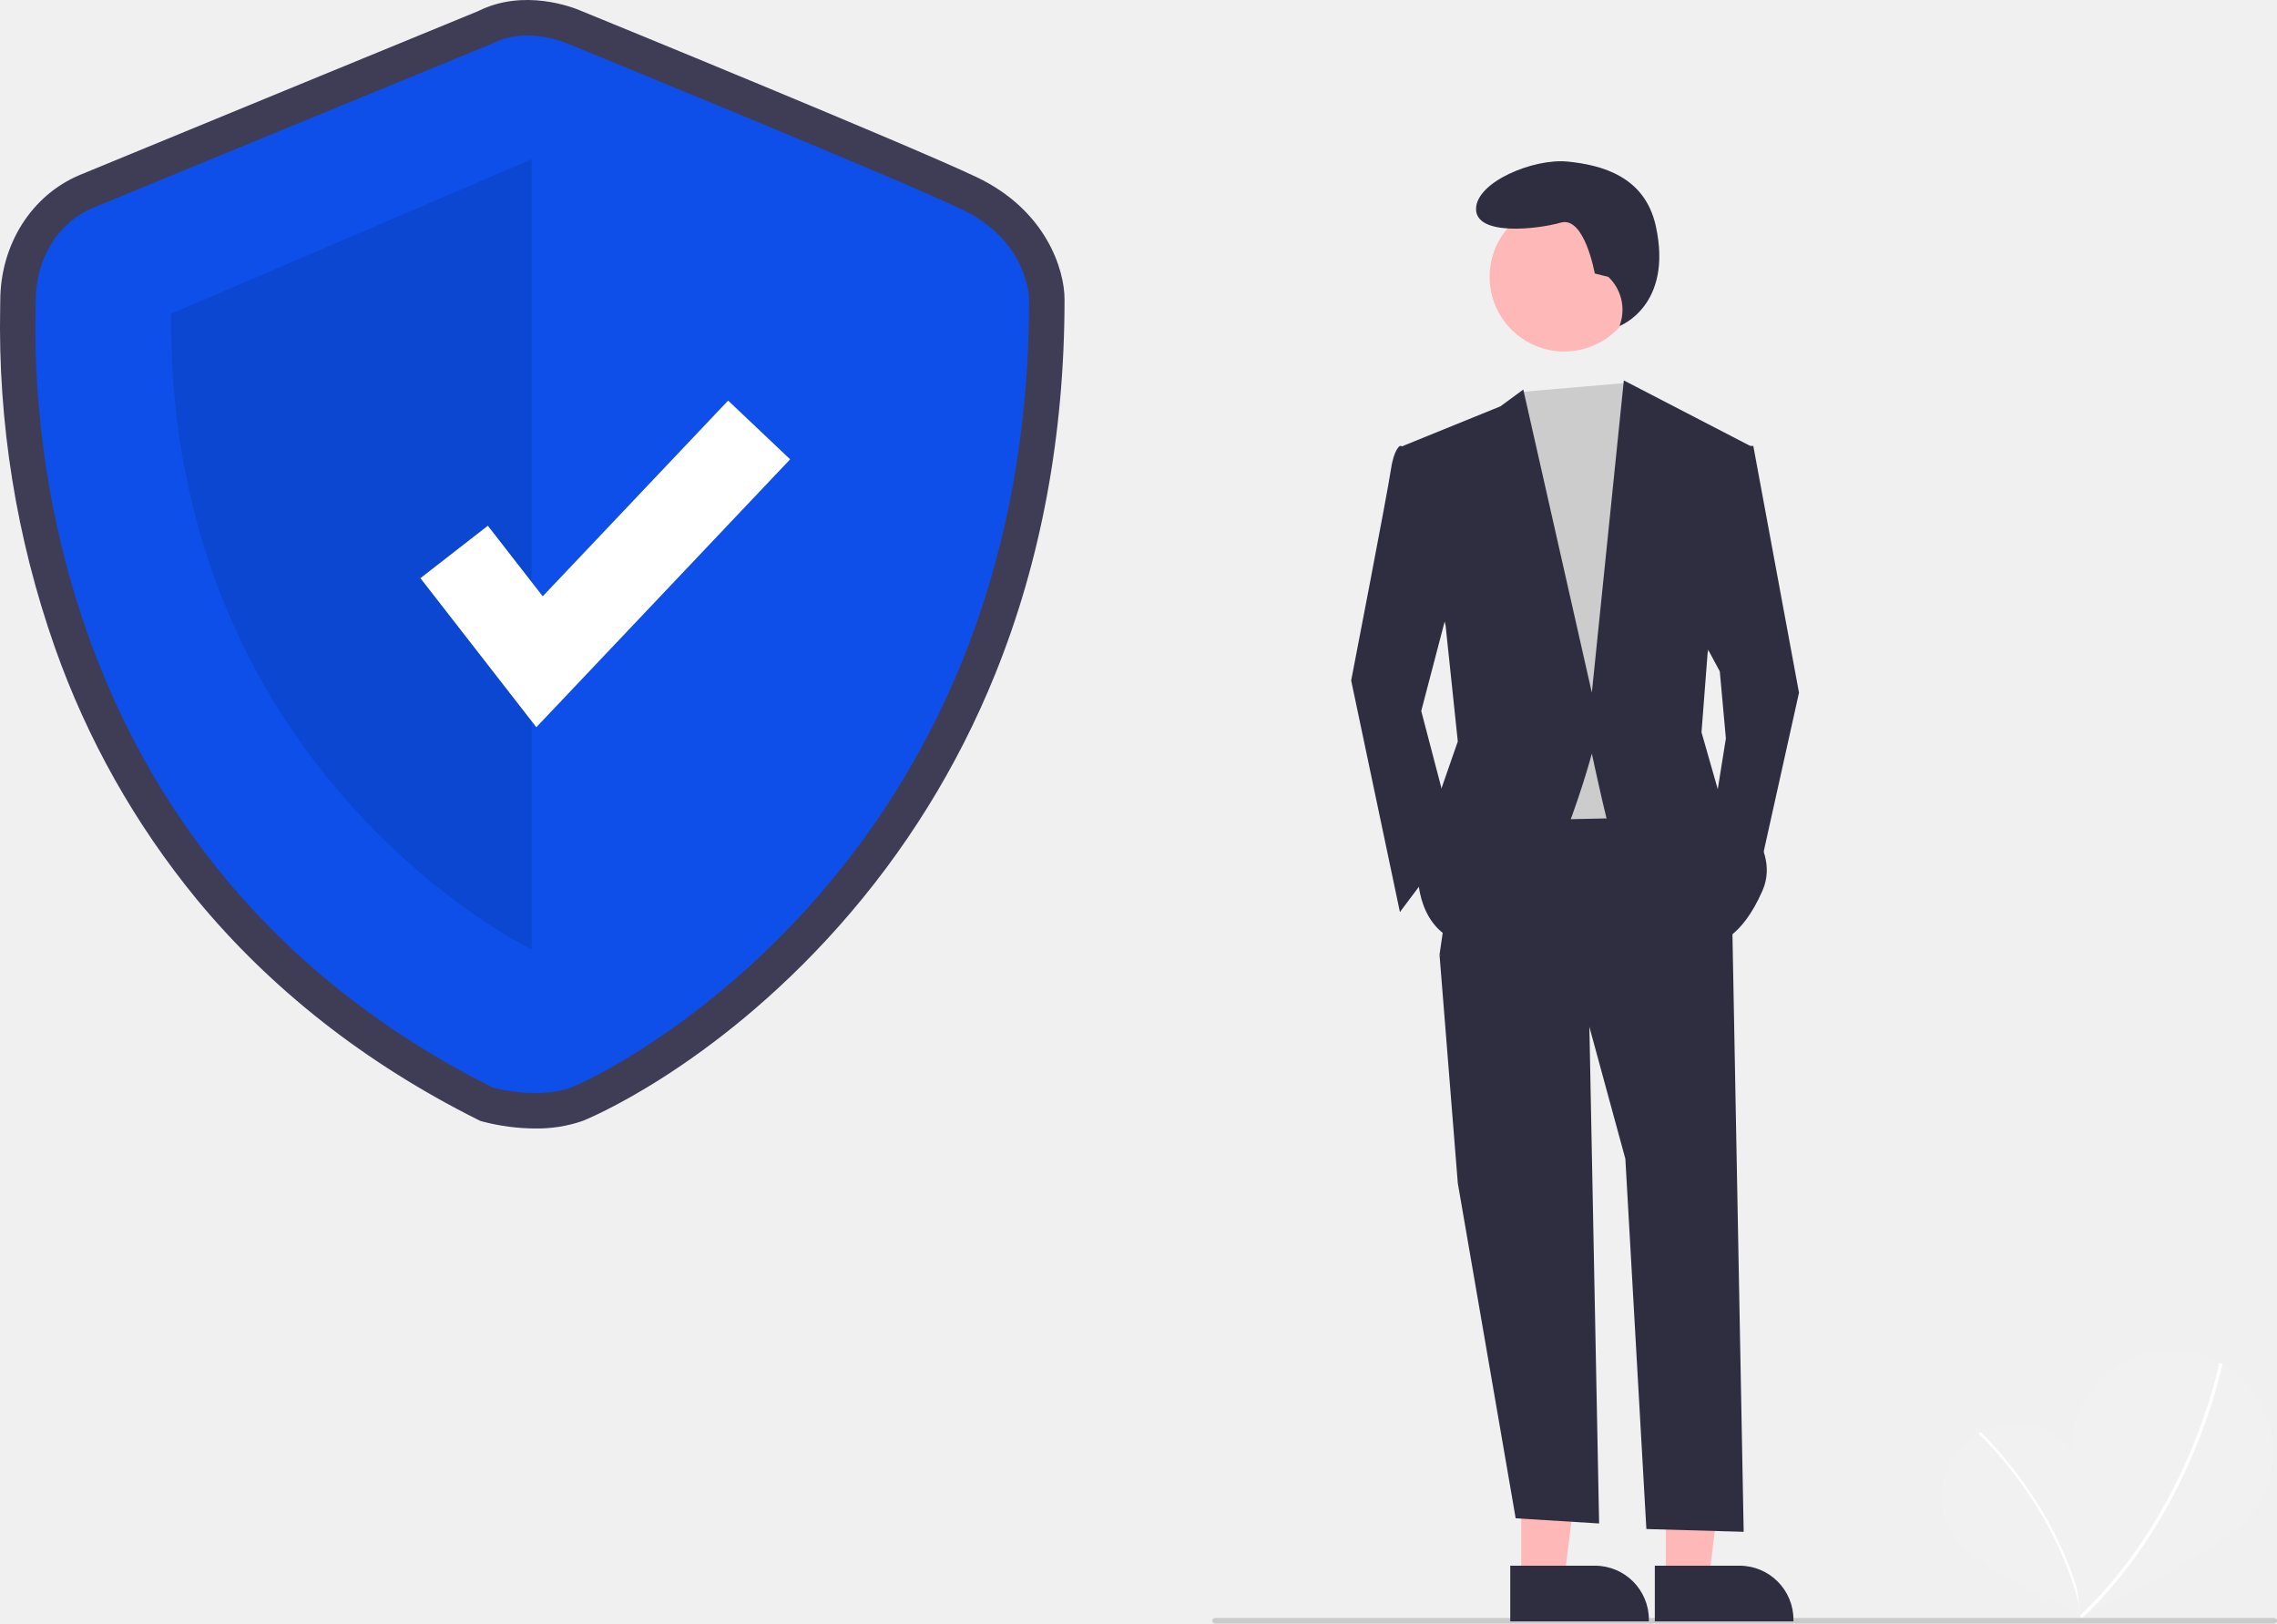
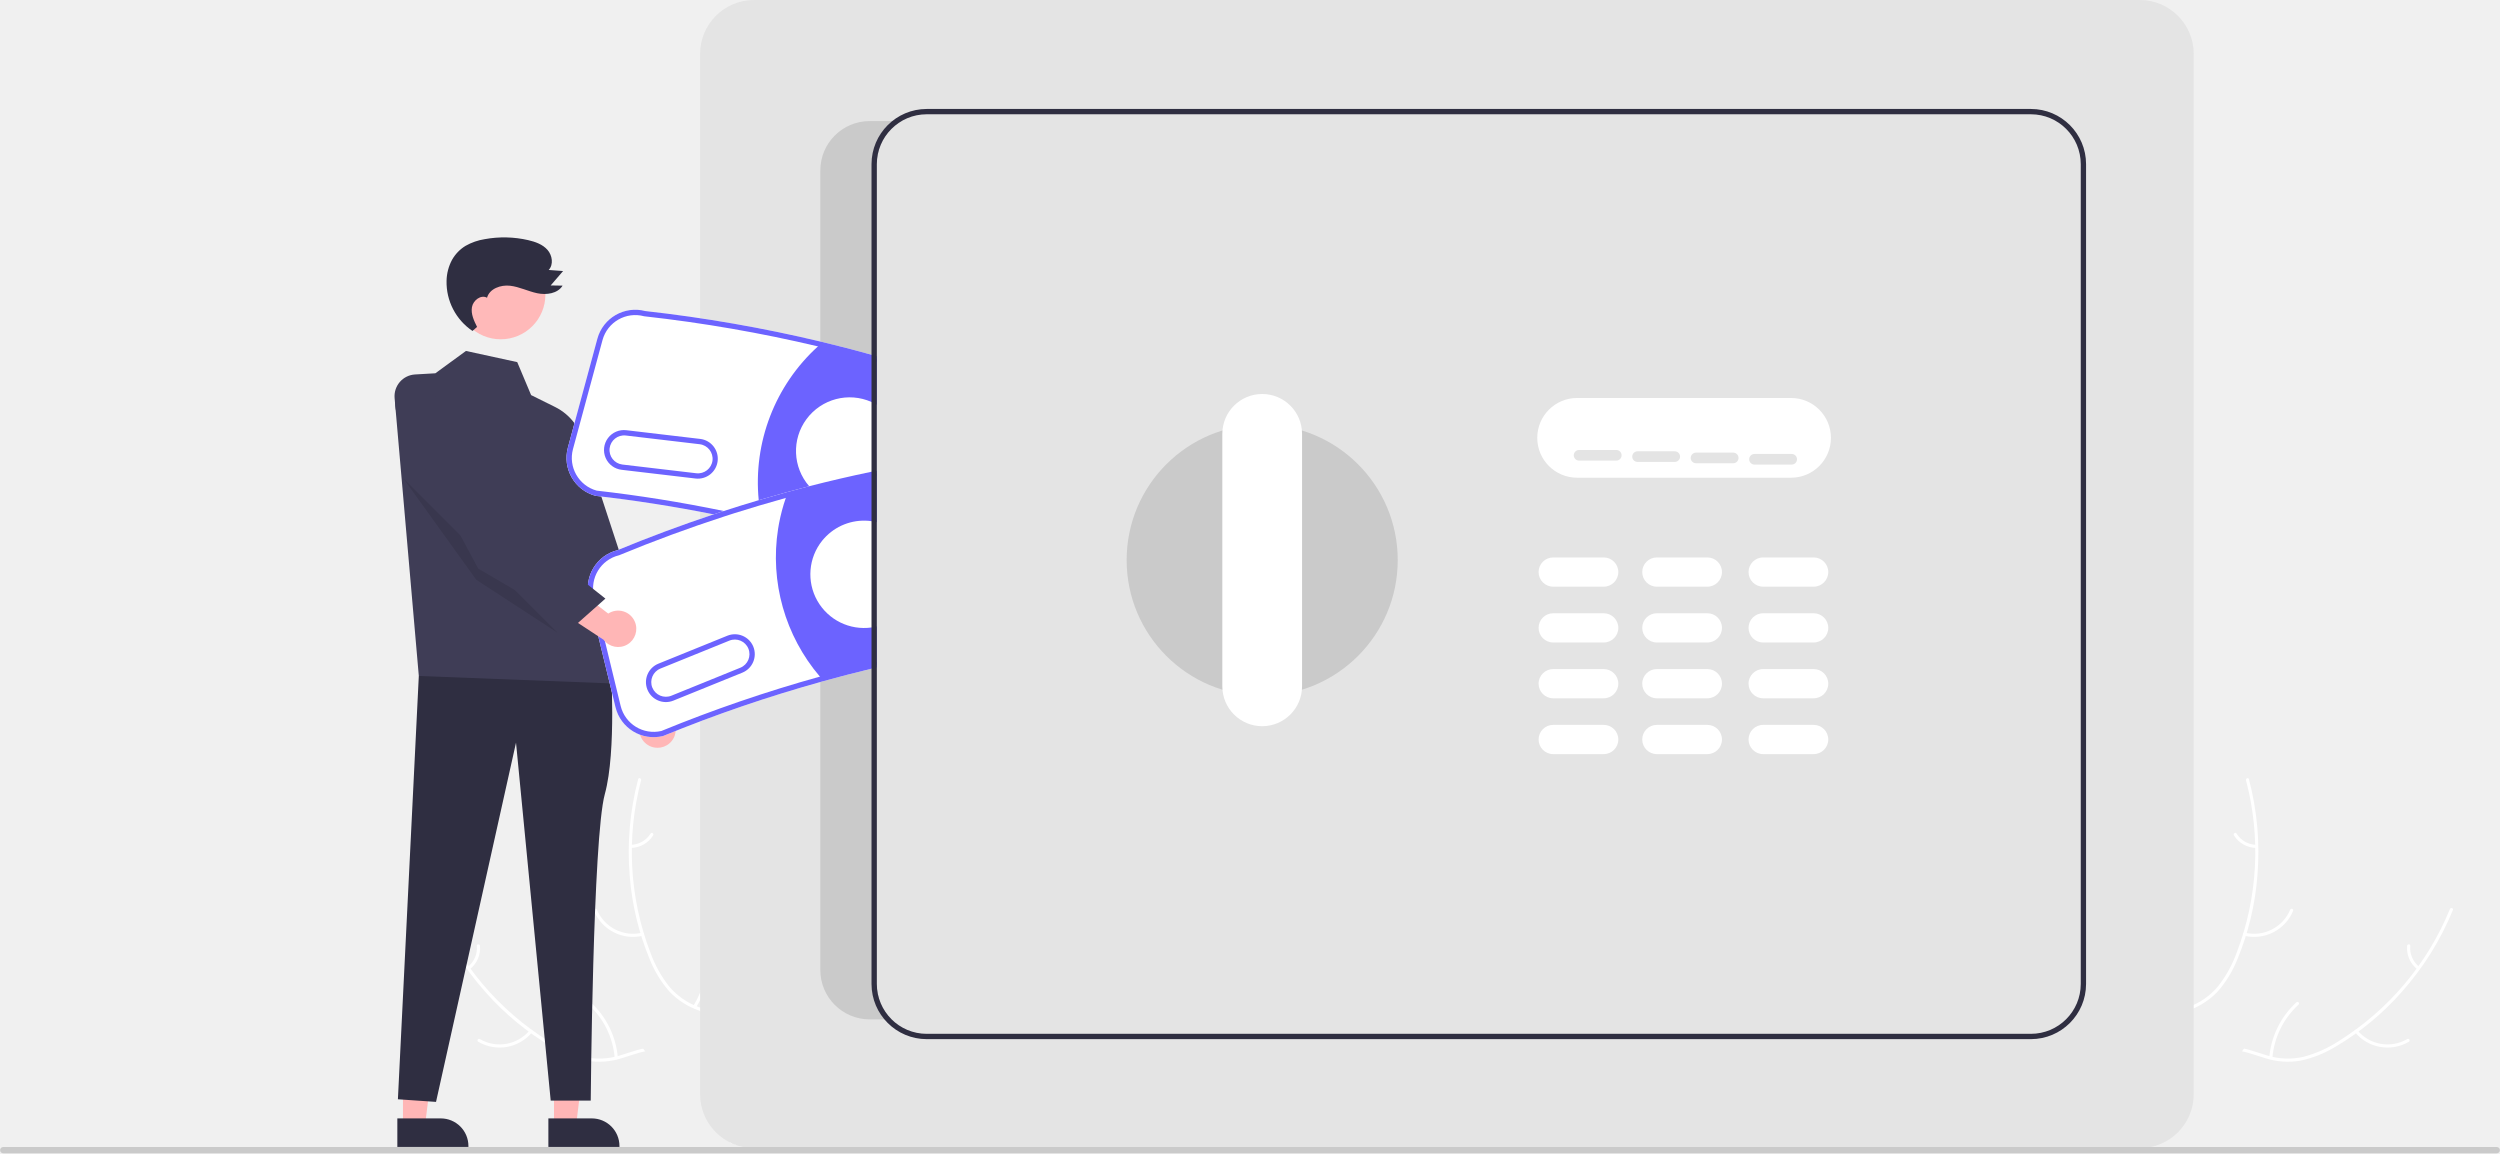
- <svg xmlns="http://www.w3.org/2000/svg" data-name="Layer 1" width="819.07" height="584" viewBox="0 0 819.07 584">
-   <path d="M938.366,683.359c7.184,12.698,1.092,55.585,1.092,55.585s-39.891-16.886-47.073-29.578a26.413,26.413,0,0,1,45.981-26.007Z" transform="translate(-190.4648 -158)" fill="#f1f1f1" />
-   <path d="M940.037,738.889l-.847.179c-8.162-38.778-36.666-65.075-36.952-65.336l.583-.641C903.109,673.354,931.815,699.83,940.037,738.889Z" transform="translate(-190.4648 -158)" fill="#fff" />
-   <path d="M1003.638,697.818c-9.748,17.683-64.706,41.638-64.706,41.638s-9.061-59.263.682-76.941a36.556,36.556,0,1,1,64.025,35.302Z" transform="translate(-190.4648 -158)" fill="#f1f1f1" />
-   <path d="M939.416,740.098l-.826-.869c39.769-37.769,50.064-90.445,50.164-90.973l1.178.222C989.833,649.009,979.475,702.055,939.416,740.098Z" transform="translate(-190.4648 -158)" fill="#fff" />
-   <path d="M383.03,563.919a75.19,75.19,0,0,1-18.64-2.411l-1.2-.332-1.113-.558c-40.242-20.177-74.192-46.827-100.907-79.211a299.865,299.865,0,0,1-50.949-90.47,348.21,348.21,0,0,1-19.691-122.665c.017-.876.031-1.553.031-2.019,0-20.289,11.262-38.091,28.691-45.354,13.339-5.558,134.455-55.305,143.206-58.9,16.48-8.258,34.062-1.365,36.876-.16,6.311,2.58,118.275,48.375,142.471,59.896,24.936,11.874,31.589,33.206,31.589,43.938,0,48.588-8.415,93.998-25.011,134.967a312.517,312.517,0,0,1-56.162,90.511c-45.847,51.594-91.706,69.884-92.148,70.045A50.11,50.11,0,0,1,383.03,563.919Zm-10.785-26.714c3.976.891,13.129,2.228,19.096.052,7.579-2.764,45.962-22.668,81.83-63.032,49.557-55.769,74.702-125.875,74.739-208.372-.089-1.671-1.275-13.592-17.062-21.109C507.123,233.447,390.746,185.86,389.573,185.381l-.322-.136c-2.439-1.022-10.201-3.175-15.551-.371l-1.071.499c-1.297.533-129.863,53.338-143.575,59.051-9.592,3.997-13.009,13.897-13.009,21.83,0,.58-.015,1.423-.036,2.513C214.914,325.214,227.976,464.113,372.246,537.205Z" transform="translate(-190.4648 -158)" fill="#3f3d56" />
-   <path d="M367.789,173.586S238.054,226.87,224.154,232.662s-20.85,19.692-20.85,33.592S192.879,461.532,367.789,549.228c0,0,15.875,4.392,27.919,0s164.945-78.526,164.945-283.553c0,0,0-20.85-24.325-32.434s-141.934-59.655-141.934-59.655S379.951,167.215,367.789,173.586Z" transform="translate(-190.4648 -158)" fill="#0d4fe8" />
-   <path d="M381.689,215.286V499.537S250.796,436.53,251.954,270.887Z" transform="translate(-190.4648 -158)" opacity="0.1" />
-   <polygon points="192.931 261.581 151.235 207.969 175.483 189.11 195.226 214.494 261.921 144.088 284.224 165.219 192.931 261.581" fill="#fff" />
-   <path d="M1008.535,742h-381a1,1,0,0,1,0-2h381a1,1,0,0,1,0,2Z" transform="translate(-190.4648 -158)" fill="#cacaca" />
-   <polygon points="547.206 568.237 562.671 568.236 570.029 508.583 547.203 508.584 547.206 568.237" fill="#ffb8b8" />
-   <path d="M733.725,721.188l30.458-.001h.001a19.411,19.411,0,0,1,19.41,19.41v.631l-49.868.002Z" transform="translate(-190.4648 -158)" fill="#2f2e41" />
-   <polygon points="599.206 568.237 614.671 568.236 622.029 508.583 599.203 508.584 599.206 568.237" fill="#ffb8b8" />
-   <path d="M785.725,721.188l30.458-.001h.001a19.411,19.411,0,0,1,19.41,19.41v.631l-49.868.002Z" transform="translate(-190.4648 -158)" fill="#2f2e41" />
-   <polygon points="571.514 358.75 575.224 548 545.213 546.139 524.393 425.597 517.817 343.408 571.514 358.75" fill="#2f2e41" />
-   <path d="M813.483,484.971,817.689,709l-35-1-7.56-133.17-13.15-48.217-53.696-25.204,8.767-60.271,78.9-1.096Z" transform="translate(-190.4648 -158)" fill="#2f2e41" />
-   <circle cx="562.676" cy="99.594" r="26.838" fill="#ffb8b8" />
-   <polygon points="584.936 137.738 589.047 143.966 600.006 174.649 591.239 294.095 539.734 295.192 533.16 158.211 546.933 140.995 584.936 137.738" fill="#ccc" />
-   <path d="M702.803,319.499l-8.767-1.096s-2.192,1.096-3.288,8.767-14.246,75.613-14.246,75.613l17.533,83.284,19.725-26.3-12.054-46.025,12.054-46.025Z" transform="translate(-190.4648 -158)" fill="#2f2e41" />
-   <polygon points="624.114 160.404 630.689 160.404 647.127 249.166 631.785 318.204 616.443 293 620.826 265.604 618.635 241.496 610.964 227.249 624.114 160.404" fill="#2f2e41" />
-   <path d="M768.999,257.594l-4.88-1.22s-3.66-20.739-12.199-18.299-30.498,4.88-30.498-4.88,20.739-18.299,32.938-17.079,27.779,5.267,31.718,23.178c6.314,28.713-13.026,35.965-13.026,35.965l.322-1.045a16.282,16.282,0,0,0-4.374-16.621Z" transform="translate(-190.4648 -158)" fill="#2f2e41" />
-   <path d="M695.132,318.403l35.067-14.246,8.219-6.027,24.656,109.036,11.506-112.324,45.477,23.561L804.716,392.92l-2.192,28.492,6.575,23.013s23.013,16.438,15.342,33.971-16.438,18.629-16.438,18.629-37.259-35.067-39.45-43.834-5.479-24.108-5.479-24.108-18.629,70.134-40.546,69.038-21.917-24.108-21.917-24.108l5.479-24.108,8.767-25.204-4.383-41.642Z" transform="translate(-190.4648 -158)" fill="#2f2e41" />
+ <svg xmlns="http://www.w3.org/2000/svg" data-name="Layer 1" width="940.675" height="433.962" viewBox="0 0 940.675 433.962">
+   <path d="M329.153,642.833c-22.523-14.678-38.899-41.062-35.548-67.736a123.863,123.863,0,0,0,76.435,37.278c11.219,1.123,23.814,1.203,31.781,9.181,4.957,4.964,7.064,12.219,7.172,19.234.108,7.015-1.577,13.919-3.252,20.732l.412,1.702C379.287,662.231,351.676,657.511,329.153,642.833Z" transform="translate(-129.6623 -233.0189)" fill="#f0f0f0" />
+   <path d="M294.169,575.092a105.87,105.87,0,0,0,42.013,49.777,45.591,45.591,0,0,0,13.057,5.792,26.149,26.149,0,0,0,13.752-.528c4.18-1.223,8.313-2.957,12.718-3.142a16.011,16.011,0,0,1,12.09,5.027c3.962,3.993,6.252,9.171,8.316,14.312,2.292,5.709,4.582,11.675,9.25,15.903.566.512-.262,1.36-.827.848-8.121-7.357-9.015-19.159-15.398-27.694-2.979-3.982-7.175-7.091-12.306-7.223-4.487-.115-8.751,1.67-12.972,2.945a27.903,27.903,0,0,1-13.427,1.017,42.148,42.148,0,0,1-13.232-5.269,102.713,102.713,0,0,1-24.765-20.427A107.747,107.747,0,0,1,293.027,575.407c-.288-.704.857-1.014,1.142-.315Z" transform="translate(-129.6623 -233.0189)" fill="#fff" />
+   <path d="M329.878,621.438a15.884,15.884,0,0,1-20.255,3.572c-.657-.387-.085-1.426.572-1.038a14.708,14.708,0,0,0,18.835-3.361c.484-.589,1.329.241.848.827Z" transform="translate(-129.6623 -233.0189)" fill="#fff" />
+   <path d="M360.954,631.032a30.615,30.615,0,0,0-9.853-20.018c-.564-.514.264-1.362.827-.848a31.844,31.844,0,0,1,10.211,20.851c.062.761-1.123.772-1.185.015Z" transform="translate(-129.6623 -233.0189)" fill="#fff" />
+   <path d="M305.737,596.777a8.991,8.991,0,0,0,3.347-7.848c-.072-.76,1.113-.77,1.185-.015a10.075,10.075,0,0,1-3.683,8.69.612.612,0,0,1-.838.011.595.595,0,0,1-.011-.838Z" transform="translate(-129.6623 -233.0189)" fill="#fff" />
+   <path d="M370.433,526.285c.058.473.117.947.184,1.425a118.406,118.406,0,0,0,3.986,18.789c.134.477.278.959.425,1.432a124.827,124.827,0,0,0,21.468,40.635,121.223,121.223,0,0,0,12.53,13.5c6.233,5.766,13.45,11.523,17.3,18.798a20.798,20.798,0,0,1,1.087,2.333l-19.216,39.393c-.089.068-.168.14-.257.208l-.695,1.608c-.248-.199-.501-.411-.748-.61-.144-.115-.284-.239-.428-.353-.095-.079-.189-.159-.279-.225-.032-.026-.063-.053-.086-.075-.09-.066-.167-.137-.248-.199q-2.124-1.77-4.23-3.576c-.009-.004-.009-.004-.014-.018-10.676-9.203-20.678-19.377-28.817-30.746-.245-.342-.499-.688-.735-1.048a115.673,115.673,0,0,1-9.609-16.248,102.262,102.262,0,0,1-4.016-9.536,85.037,85.037,0,0,1-4.997-26.114c-.568-17.768,4.553-35.519,16.475-48.396C369.818,526.931,370.119,526.61,370.433,526.285Z" transform="translate(-129.6623 -233.0189)" fill="#f0f0f0" />
+   <path d="M370.89,526.618a105.87,105.87,0,0,0,3.576,65.039,45.591,45.591,0,0,0,6.938,12.486,26.149,26.149,0,0,0,11.298,7.858c4.073,1.54,8.418,2.644,12.046,5.148a16.011,16.011,0,0,1,6.627,11.293c.759,5.573-.529,11.087-1.977,16.435-1.607,5.938-3.371,12.08-2.189,18.267.143.75-1.028.928-1.171.179-2.055-10.763,4.337-20.725,4.379-31.383.019-4.973-1.46-9.982-5.477-13.176-3.513-2.793-7.993-3.935-12.13-5.459a27.903,27.903,0,0,1-11.333-7.272A42.148,42.148,0,0,1,374.083,593.86a102.712,102.712,0,0,1-7.475-31.22,107.747,107.747,0,0,1,3.18-36.459c.194-.735,1.295-.294,1.102.436Z" transform="translate(-129.6623 -233.0189)" fill="#fff" />
+   <path d="M371.497,585.122a15.884,15.884,0,0,1-18.323-9.343c-.291-.705.79-1.19,1.082-.484a14.708,14.708,0,0,0,17.062,8.656c.741-.179.916.993.179,1.171Z" transform="translate(-129.6623 -233.0189)" fill="#fff" />
+   <path d="M390.534,611.492a30.615,30.615,0,0,0,4.185-21.915c-.14-.75,1.031-.928,1.171-.179a31.844,31.844,0,0,1-4.401,22.796c-.409.645-1.361-.059-.955-.701Z" transform="translate(-129.6623 -233.0189)" fill="#fff" />
+   <path d="M367.07,550.896a8.991,8.991,0,0,0,7.397-4.251c.4-.65,1.353.055.955.701a10.075,10.075,0,0,1-8.173,4.721.612.612,0,0,1-.675-.496.595.595,0,0,1,.496-.675Z" transform="translate(-129.6623 -233.0189)" fill="#fff" />
+   <path d="M1016.501,642.833c22.523-14.678,38.899-41.062,35.548-67.736a123.863,123.863,0,0,1-76.435,37.278c-11.219,1.123-23.814,1.203-31.781,9.181-4.957,4.964-7.064,12.219-7.172,19.234-.108,7.015,1.577,13.919,3.252,20.732l-.412,1.702C966.366,662.231,993.978,657.511,1016.501,642.833Z" transform="translate(-129.6623 -233.0189)" fill="#f0f0f0" />
+   <path d="M1051.484,575.092a105.87,105.87,0,0,1-42.013,49.777,45.591,45.591,0,0,1-13.057,5.792,26.149,26.149,0,0,1-13.752-.528c-4.18-1.223-8.313-2.957-12.718-3.142a16.011,16.011,0,0,0-12.09,5.027c-3.962,3.993-6.252,9.171-8.316,14.312-2.292,5.709-4.582,11.675-9.25,15.903-.566.512.262,1.36.827.848,8.121-7.357,9.015-19.159,15.398-27.694,2.979-3.982,7.175-7.091,12.306-7.223,4.487-.115,8.751,1.67,12.972,2.945a27.902,27.902,0,0,0,13.427,1.017,42.148,42.148,0,0,0,13.232-5.269,102.713,102.713,0,0,0,24.765-20.427,107.747,107.747,0,0,0,19.411-31.025c.288-.704-.857-1.014-1.142-.315Z" transform="translate(-129.6623 -233.0189)" fill="#fff" />
+   <path d="M1015.776,621.438a15.884,15.884,0,0,0,20.255,3.572c.657-.387.085-1.426-.572-1.038a14.708,14.708,0,0,1-18.835-3.361c-.484-.589-1.329.241-.848.827Z" transform="translate(-129.6623 -233.0189)" fill="#fff" />
+   <path d="M984.699,631.032a30.615,30.615,0,0,1,9.853-20.018c.564-.514-.264-1.362-.827-.848a31.844,31.844,0,0,0-10.211,20.851c-.062.761,1.123.772,1.185.015Z" transform="translate(-129.6623 -233.0189)" fill="#fff" />
+   <path d="M1039.917,596.777a8.991,8.991,0,0,1-3.347-7.848c.072-.76-1.113-.77-1.185-.015a10.075,10.075,0,0,0,3.683,8.69.612.612,0,0,0,.838.011.595.595,0,0,0,.011-.838Z" transform="translate(-129.6623 -233.0189)" fill="#fff" />
+   <path d="M975.221,526.285c-.058.473-.117.947-.184,1.425a118.407,118.407,0,0,1-3.986,18.789c-.134.477-.278.959-.425,1.432a124.827,124.827,0,0,1-21.468,40.635,121.225,121.225,0,0,1-12.53,13.5c-6.233,5.766-13.45,11.523-17.3,18.798a20.796,20.796,0,0,0-1.087,2.333L937.456,662.59c.089.068.168.14.257.208l.695,1.608c.248-.199.501-.411.748-.61.144-.115.284-.239.428-.353.095-.079.189-.159.28-.225.032-.026.063-.053.086-.075.09-.066.167-.137.248-.199q2.124-1.77,4.23-3.576c.009-.004.009-.004.014-.018,10.676-9.203,20.678-19.377,28.817-30.746.245-.342.499-.688.735-1.048a115.673,115.673,0,0,0,9.609-16.248,102.26,102.26,0,0,0,4.016-9.536,85.036,85.036,0,0,0,4.997-26.114c.568-17.768-4.553-35.519-16.475-48.396C975.836,526.931,975.535,526.61,975.221,526.285Z" transform="translate(-129.6623 -233.0189)" fill="#f0f0f0" />
+   <path d="M974.764,526.618a105.87,105.87,0,0,1-3.576,65.039,45.591,45.591,0,0,1-6.938,12.486,26.149,26.149,0,0,1-11.298,7.858c-4.073,1.54-8.418,2.644-12.046,5.148a16.011,16.011,0,0,0-6.627,11.293c-.759,5.573.529,11.087,1.977,16.435,1.607,5.938,3.371,12.08,2.189,18.267-.143.75,1.028.928,1.171.179,2.055-10.763-4.337-20.725-4.379-31.383-.019-4.973,1.46-9.982,5.477-13.176,3.513-2.793,7.993-3.935,12.13-5.459a27.902,27.902,0,0,0,11.333-7.272A42.148,42.148,0,0,0,971.571,593.86a102.712,102.712,0,0,0,7.475-31.22,107.747,107.747,0,0,0-3.18-36.459c-.194-.735-1.295-.294-1.102.436Z" transform="translate(-129.6623 -233.0189)" fill="#fff" />
+   <path d="M974.157,585.122A15.884,15.884,0,0,0,992.48,575.779c.291-.705-.79-1.19-1.082-.484a14.708,14.708,0,0,1-17.062,8.656c-.741-.179-.916.993-.179,1.171Z" transform="translate(-129.6623 -233.0189)" fill="#fff" />
+   <path d="M955.12,611.492a30.615,30.615,0,0,1-4.185-21.915c.14-.75-1.031-.928-1.171-.179a31.844,31.844,0,0,0,4.401,22.796c.409.645,1.361-.059.955-.701Z" transform="translate(-129.6623 -233.0189)" fill="#fff" />
+   <path d="M978.584,550.896a8.991,8.991,0,0,1-7.397-4.251c-.4-.65-1.353.055-.955.701a10.075,10.075,0,0,0,8.173,4.721.612.612,0,0,0,.675-.496.595.595,0,0,0-.496-.675Z" transform="translate(-129.6623 -233.0189)" fill="#fff" />
+   <path d="M373.514,513.394a6.803,6.803,0,0,1-1.614-10.306l-11.981-20.999,12.537.81,9.455,19.817A6.84,6.84,0,0,1,373.514,513.394Z" transform="translate(-129.6623 -233.0189)" fill="#ffb6b6" />
+   <polygon points="151.623 423.528 159.918 423.528 163.864 391.535 151.622 391.536 151.623 423.528" fill="#ffb6b6" />
+   <path d="M279.17,653.839l16.335-.001h.001A10.41,10.41,0,0,1,305.915,664.248v.338l-26.745.001Z" transform="translate(-129.6623 -233.0189)" fill="#2f2e41" />
+   <polygon points="208.454 423.528 216.748 423.528 220.694 391.535 208.452 391.536 208.454 423.528" fill="#ffb6b6" />
+   <path d="M336,653.839l16.335-.001h.001a10.41,10.41,0,0,1,10.41,10.41v.338l-26.745.001Z" transform="translate(-129.6623 -233.0189)" fill="#2f2e41" />
+   <path d="M359.444,482.991s2.281,32.489-2.212,48.851-5.296,115.312-5.296,115.312H336.876l-13.054-134.691L293.727,647.629l-14.346-.986,7.867-159.275Z" transform="translate(-129.6623 -233.0189)" fill="#2f2e41" />
+   <path d="M293.473,373.473l11.514-8.402,19.293,4.201,5.223,12.409,8.999,4.462a20.399,20.399,0,0,1,11.127,15.352l12.856,88.78-75.236-2.908-9.108-104.556a8.197,8.197,0,0,1,7.69-8.894Z" transform="translate(-129.6623 -233.0189)" fill="#3f3d56" />
+   <polygon points="213.6 160.059 220.549 169.426 250.815 261.738 236.628 267.418 213.911 224.403 213.6 160.059" fill="#3f3d56" />
+   <circle cx="188.411" cy="110.861" r="16.804" fill="#ffb9b9" />
+   <polygon points="151.778 179.997 179.2 218.137 209.852 238.125 151.778 179.997" opacity="0.1" />
+   <path d="M309.168,356.028c-1.169-2.334-2.371-4.874-1.925-7.445s3.398-4.812,5.675-3.537c.945-3.415,5.128-4.91,8.649-4.515s6.764,2.093,10.231,2.822,7.678.151,9.553-2.856l-4.484-.078,4.669-5.416-5.413-.405c1.875-2.023,1.377-5.461-.438-7.538s-4.569-3.06-7.257-3.682a40.428,40.428,0,0,0-16.342-.376A21.245,21.245,0,0,0,304.826,325.528a14.445,14.445,0,0,0-5.076,5.264,17.377,17.377,0,0,0-2.062,7.919,22.145,22.145,0,0,0,9.757,18.837" transform="translate(-129.6623 -233.0189)" fill="#2f2e41" />
+   <path d="M934.835,665.019H413.347a20.279,20.279,0,0,1-20.256-20.256V253.275a20.279,20.279,0,0,1,20.256-20.256H934.835a20.279,20.279,0,0,1,20.256,20.256V644.763A20.279,20.279,0,0,1,934.835,665.019Z" transform="translate(-129.6623 -233.0189)" fill="#e4e4e4" />
+   <path d="M803.587,412.769H723.086a15,15,0,0,1,0-30h80.5a15,15,0,0,1,0,30Z" transform="translate(-129.6623 -233.0189)" fill="#fff" />
+   <path d="M733.087,453.769h-19a5.5,5.5,0,0,1,0-11h19a5.5,5.5,0,0,1,0,11Z" transform="translate(-129.6623 -233.0189)" fill="#fff" />
+   <path d="M812.087,453.769h-19a5.5,5.5,0,0,1,0-11h19a5.5,5.5,0,0,1,0,11Z" transform="translate(-129.6623 -233.0189)" fill="#fff" />
+   <path d="M772.087,453.769h-19a5.5,5.5,0,0,1,0-11h19a5.5,5.5,0,0,1,0,11Z" transform="translate(-129.6623 -233.0189)" fill="#fff" />
+   <path d="M733.087,474.769h-19a5.5,5.5,0,0,1,0-11h19a5.5,5.5,0,0,1,0,11Z" transform="translate(-129.6623 -233.0189)" fill="#fff" />
+   <path d="M812.087,474.769h-19a5.5,5.5,0,0,1,0-11h19a5.5,5.5,0,0,1,0,11Z" transform="translate(-129.6623 -233.0189)" fill="#fff" />
+   <path d="M772.087,474.769h-19a5.5,5.5,0,0,1,0-11h19a5.5,5.5,0,0,1,0,11Z" transform="translate(-129.6623 -233.0189)" fill="#fff" />
+   <path d="M733.087,495.769h-19a5.5,5.5,0,0,1,0-11h19a5.5,5.5,0,0,1,0,11Z" transform="translate(-129.6623 -233.0189)" fill="#fff" />
+   <path d="M812.087,495.769h-19a5.5,5.5,0,0,1,0-11h19a5.5,5.5,0,0,1,0,11Z" transform="translate(-129.6623 -233.0189)" fill="#fff" />
+   <path d="M772.087,495.769h-19a5.5,5.5,0,0,1,0-11h19a5.5,5.5,0,0,1,0,11Z" transform="translate(-129.6623 -233.0189)" fill="#fff" />
+   <path d="M733.087,516.769h-19a5.5,5.5,0,0,1,0-11h19a5.5,5.5,0,1,1,0,11Z" transform="translate(-129.6623 -233.0189)" fill="#fff" />
+   <path d="M812.087,516.769h-19a5.5,5.5,0,0,1,0-11h19a5.5,5.5,0,1,1,0,11Z" transform="translate(-129.6623 -233.0189)" fill="#fff" />
+   <path d="M772.087,516.769h-19a5.5,5.5,0,0,1,0-11h19a5.5,5.5,0,1,1,0,11Z" transform="translate(-129.6623 -233.0189)" fill="#fff" />
+   <circle cx="474.924" cy="210.75" r="51" fill="#cacaca" />
+   <path d="M604.587,506.269a15.017,15.017,0,0,1-15-15v-95a15,15,0,1,1,30,0v95A15.017,15.017,0,0,1,604.587,506.269Z" transform="translate(-129.6623 -233.0189)" fill="#fff" />
+   <path d="M737.823,406.328h-14a2,2,0,0,1,0-4h14a2,2,0,1,1,0,4Z" transform="translate(-129.6623 -233.0189)" fill="#e4e4e4" />
+   <path d="M759.823,406.828h-14a2,2,0,0,1,0-4h14a2,2,0,1,1,0,4Z" transform="translate(-129.6623 -233.0189)" fill="#e4e4e4" />
+   <path d="M781.823,407.328h-14a2,2,0,0,1,0-4h14a2,2,0,1,1,0,4Z" transform="translate(-129.6623 -233.0189)" fill="#e4e4e4" />
+   <path d="M803.823,407.828h-14a2,2,0,0,1,0-4h14a2,2,0,1,1,0,4Z" transform="translate(-129.6623 -233.0189)" fill="#e4e4e4" />
+   <path d="M459.587,603.268a18.693,18.693,0,0,0,5.56,13.31h-8.261a18.559,18.559,0,0,1-18.559-18.559V297.137a18.559,18.559,0,0,1,18.559-18.559h12.021a18.744,18.744,0,0,0-9.32,16.2Z" transform="translate(-129.6623 -233.0189)" fill="#cacaca" />
+   <path d="M1069.147,666.981H130.853a1.191,1.191,0,0,1,0-2.381h938.294a1.191,1.191,0,0,1,0,2.381Z" transform="translate(-129.6623 -233.0189)" fill="#cacaca" />
+   <path d="M457.587,366.498q-9.48-2.655-19.03-4.92a543.559,543.559,0,0,0-66.09-11.52,14.785,14.785,0,0,0-18.03,10.41l-11.11,41a14.777,14.777,0,0,0,10.39,18.11l.15.03c14.7,1.67,29.54,3.99,44.3,6.95,1.32.26,2.63.53,3.95.81q7.095,1.47,14.15,3.14c2.06.48,4.11.98,6.17,1.49q8.31,2.07,16.63,4.41,9.255,2.61,18.52,5.57c.67.2,1.34.41,2,.63v-75.54C458.927,366.868,458.257,366.678,457.587,366.498Z" transform="translate(-129.6623 -233.0189)" fill="#fff" />
+   <path d="M457.587,366.498q-9.48-2.655-19.03-4.92a543.559,543.559,0,0,0-66.09-11.52,14.785,14.785,0,0,0-18.03,10.41l-11.11,41a14.777,14.777,0,0,0,10.39,18.11l.15.03c14.7,1.67,29.54,3.99,44.3,6.95,1.32.26,2.63.53,3.95.81q7.095,1.47,14.15,3.14c2.06.48,4.11.98,6.17,1.49q8.31,2.07,16.63,4.41,9.255,2.61,18.52,5.57c.67.2,1.34.41,2,.63v-2.11c-.67-.21-1.34-.42-2-.63q-8.52-2.715-17.02-5.11-3.18-.915-6.36-1.77-5.73-1.545-11.43-2.96-3.03-.765-6.05-1.47c-.15-.04-.31-.07-.46-.11q-5.145-1.215-10.31-2.32c-1.32-.28-2.64-.56-3.96-.83-15.92-3.3-31.96-5.87-47.83-7.67a12.777,12.777,0,0,1-8.91-15.63l11.11-41.01a12.767,12.767,0,0,1,15.65-8.97l.15.02a541.782,541.782,0,0,1,65.26,11.32c.22.06.44.11.66.16q9.781,2.34,19.5,5.06c.66.18,1.33.37,2,.57v-2.08C458.927,366.868,458.257,366.678,457.587,366.498Z" transform="translate(-129.6623 -233.0189)" fill="#6c63ff" />
+   <path d="M459.587,368.108v73.44c-.67-.22-1.33-.43-2-.64q-8.865-2.835-17.79-5.34-8.566-2.43-17.19-4.57c-2.04-.5-4.07-.99-6.11-1.47-.08-.36-.16-.72-.23-1.08-.37-1.72-.66-3.46-.88-5.21-.1-.67-.17-1.34-.24-2.02a69.067,69.067,0,0,1,22.28-57.86c.29-.28.59-.55.89-.81q9.69,2.31,19.27,5C458.257,367.718,458.927,367.908,459.587,368.108Z" transform="translate(-129.6623 -233.0189)" fill="#6c63ff" />
+   <path d="M393.177,398.178l-27.81-3.28a7.502,7.502,0,1,0-1.76,14.9l27.81,3.28a7.502,7.502,0,0,0,1.76-14.9Zm4.58,8.1a5.506,5.506,0,0,1-6.11,4.81l-27.81-3.28a5.498,5.498,0,0,1,1.29-10.92l27.81,3.28A5.52,5.52,0,0,1,397.757,406.278Z" transform="translate(-129.6623 -233.0189)" fill="#6c63ff" />
+   <path d="M459.587,385.308v34.83a16.298,16.298,0,0,1-2,1.02,20.168,20.168,0,0,1-21.84-3.54c-.28-.25-.56-.52-.83-.8-.27-.27-.53-.56-.78-.85a20.186,20.186,0,0,1,23.45-31.69A20.895,20.895,0,0,1,459.587,385.308Z" transform="translate(-129.6623 -233.0189)" fill="#fff" />
+   <path d="M457.587,410.518q-11.804,2.46-23.45,5.45-4.35,1.11-8.67,2.3-5.16,1.425-10.32,2.95-6.584,1.95-13.15,4.08c-1.27.42-2.55.84-3.83,1.26-12.17,4.06-24.26,8.56-36.15,13.47a14.787,14.787,0,0,0-10.79,17.81l10.03,41.28a14.779,14.779,0,0,0,17.83,10.86l.14-.05a533.852,533.852,0,0,1,59.93-20.52q9.12-2.535,18.43-4.78c.67-.16,1.33-.32,2-.47v-74.05C458.917,410.228,458.257,410.368,457.587,410.518Z" transform="translate(-129.6623 -233.0189)" fill="#fff" />
+   <path d="M457.587,410.518q-11.804,2.46-23.45,5.45-4.35,1.11-8.67,2.3-5.16,1.425-10.32,2.95-6.584,1.95-13.15,4.08c-1.27.42-2.55.84-3.83,1.26-12.17,4.06-24.26,8.56-36.15,13.47a14.787,14.787,0,0,0-10.79,17.81l10.03,41.28a14.779,14.779,0,0,0,17.83,10.86l.14-.05a533.852,533.852,0,0,1,59.93-20.52q9.12-2.535,18.43-4.78c.67-.16,1.33-.32,2-.47v-2.06c-.67.16-1.33.32-2,.48-.5.12-1.01.24-1.51.36q-8.82,2.145-17.45,4.54c-.15.04-.31.09-.46.13a533.386,533.386,0,0,0-59.63,20.45,12.788,12.788,0,0,1-15.34-9.41l-10.02-41.28a12.772,12.772,0,0,1,9.38-15.41l.15-.05c12.95-5.36,26.13-10.22,39.41-14.54,1.28-.42,2.56-.83,3.84-1.24q4.71-1.485,9.43-2.89,4.98-1.485,9.95-2.86.33-.09.66-.18,4.86-1.335,9.75-2.58,10.845-2.76,21.84-5.07c.66-.14,1.33-.28,2-.41v-2.03C458.917,410.228,458.257,410.368,457.587,410.518Z" transform="translate(-129.6623 -233.0189)" fill="#6c63ff" />
+   <path d="M459.587,411.118v72.01c-.66.15-1.33.3-2,.46q-9.39,2.28-18.7,4.86-.375-.42-.72-.84a69.12,69.12,0,0,1-15.73-55.61c.05-.33.11-.67.17-1,.05-.32.11-.65.17-.97a68.508,68.508,0,0,1,2.56-9.65c.13-.38.26-.76.4-1.14q4.575-1.26,9.18-2.42,11.265-2.91,22.67-5.29C458.247,411.378,458.917,411.248,459.587,411.118Z" transform="translate(-129.6623 -233.0189)" fill="#6c63ff" />
+   <path d="M413.117,476.348a7.509,7.509,0,0,0-9.77-4.13l-25.95,10.52a7.5,7.5,0,0,0,5.64,13.9l25.95-10.52A7.517,7.517,0,0,0,413.117,476.348Zm-4.88,7.91-25.95,10.53a5.504,5.504,0,0,1-4.14-10.2l25.95-10.52a5.499,5.499,0,1,1,4.14,10.19Z" transform="translate(-129.6623 -233.0189)" fill="#6c63ff" />
+   <path d="M459.587,429.508v39.21a19.611,19.611,0,0,1-2,.4,20.205,20.205,0,0,1-18.52-32.71c.23-.29.47-.57.73-.84.24-.28.5-.55.77-.81a20.197,20.197,0,0,1,17.02-5.64A17.2,17.2,0,0,1,459.587,429.508Z" transform="translate(-129.6623 -233.0189)" fill="#fff" />
+   <path d="M457.587,361.288v99.81c.67-.22,1.34-.43,2-.63v-98.27C458.917,361.888,458.257,361.588,457.587,361.288Zm0,0v99.81c.67-.22,1.34-.43,2-.63v-98.27C458.917,361.888,458.257,361.588,457.587,361.288Zm0,0v99.81c.67-.22,1.34-.43,2-.63v-98.27C458.917,361.888,458.257,361.588,457.587,361.288Zm0,7.29v115.01c.67-.16,1.34-.31,2-.46v-113.98C458.917,368.948,458.247,368.758,457.587,368.578Zm0,0v115.01c.67-.16,1.34-.31,2-.46v-113.98C458.917,368.948,458.247,368.758,457.587,368.578Zm0,0v115.01c.67-.16,1.34-.31,2-.46v-113.98C458.917,368.948,458.247,368.758,457.587,368.578Zm0,0v115.01c.67-.16,1.34-.31,2-.46v-113.98C458.917,368.948,458.247,368.758,457.587,368.578Zm0,0v116.05c.67-.16,1.33-.32,2-.47v-115.01C458.917,368.948,458.247,368.758,457.587,368.578Zm436.25-94.56H478.347a20.795,20.795,0,0,0-20.76,20.76v308.49a20.785,20.785,0,0,0,20.76,20.75H893.837a20.775,20.775,0,0,0,20.75-20.75v-308.49A20.777,20.777,0,0,0,893.837,274.018Zm18.75,329.25a18.769,18.769,0,0,1-18.75,18.75H478.347a18.778,18.778,0,0,1-18.76-18.75v-308.49a18.788,18.788,0,0,1,18.76-18.76H893.837a18.772,18.772,0,0,1,18.75,18.76Zm-455-234.69v114c.67-.16,1.33-.32,2-.48v-112.95C458.917,368.948,458.247,368.758,457.587,368.578Zm0,0v115.01c.67-.16,1.34-.31,2-.46v-113.98C458.917,368.948,458.247,368.758,457.587,368.578Zm0,0v115.01c.67-.16,1.34-.31,2-.46v-113.98C458.917,368.948,458.247,368.758,457.587,368.578Zm0,0v115.01c.67-.16,1.34-.31,2-.46v-113.98C458.917,368.948,458.247,368.758,457.587,368.578Zm0-7.29v99.81c.67-.22,1.34-.43,2-.63v-98.27C458.917,361.888,458.257,361.588,457.587,361.288Zm0,0v99.81c.67-.22,1.34-.43,2-.63v-98.27C458.917,361.888,458.257,361.588,457.587,361.288Z" transform="translate(-129.6623 -233.0189)" fill="#2f2e41" />
+   <path d="M368.513,466.893a6.803,6.803,0,0,0-9.99-3.003l-19.171-14.73L338.446,461.69l18.344,12.067a6.84,6.84,0,0,0,11.723-6.864Z" transform="translate(-129.6623 -233.0189)" fill="#ffb6b6" />
+   <path d="M291.262,377.995l-6.308-2.981s-10.163,2.859-5.225,16.297l29.879,55.664,36.479,21.357,11.372-10.077-36.505-28.884Z" transform="translate(-129.6623 -233.0189)" fill="#3f3d56" />
</svg>
